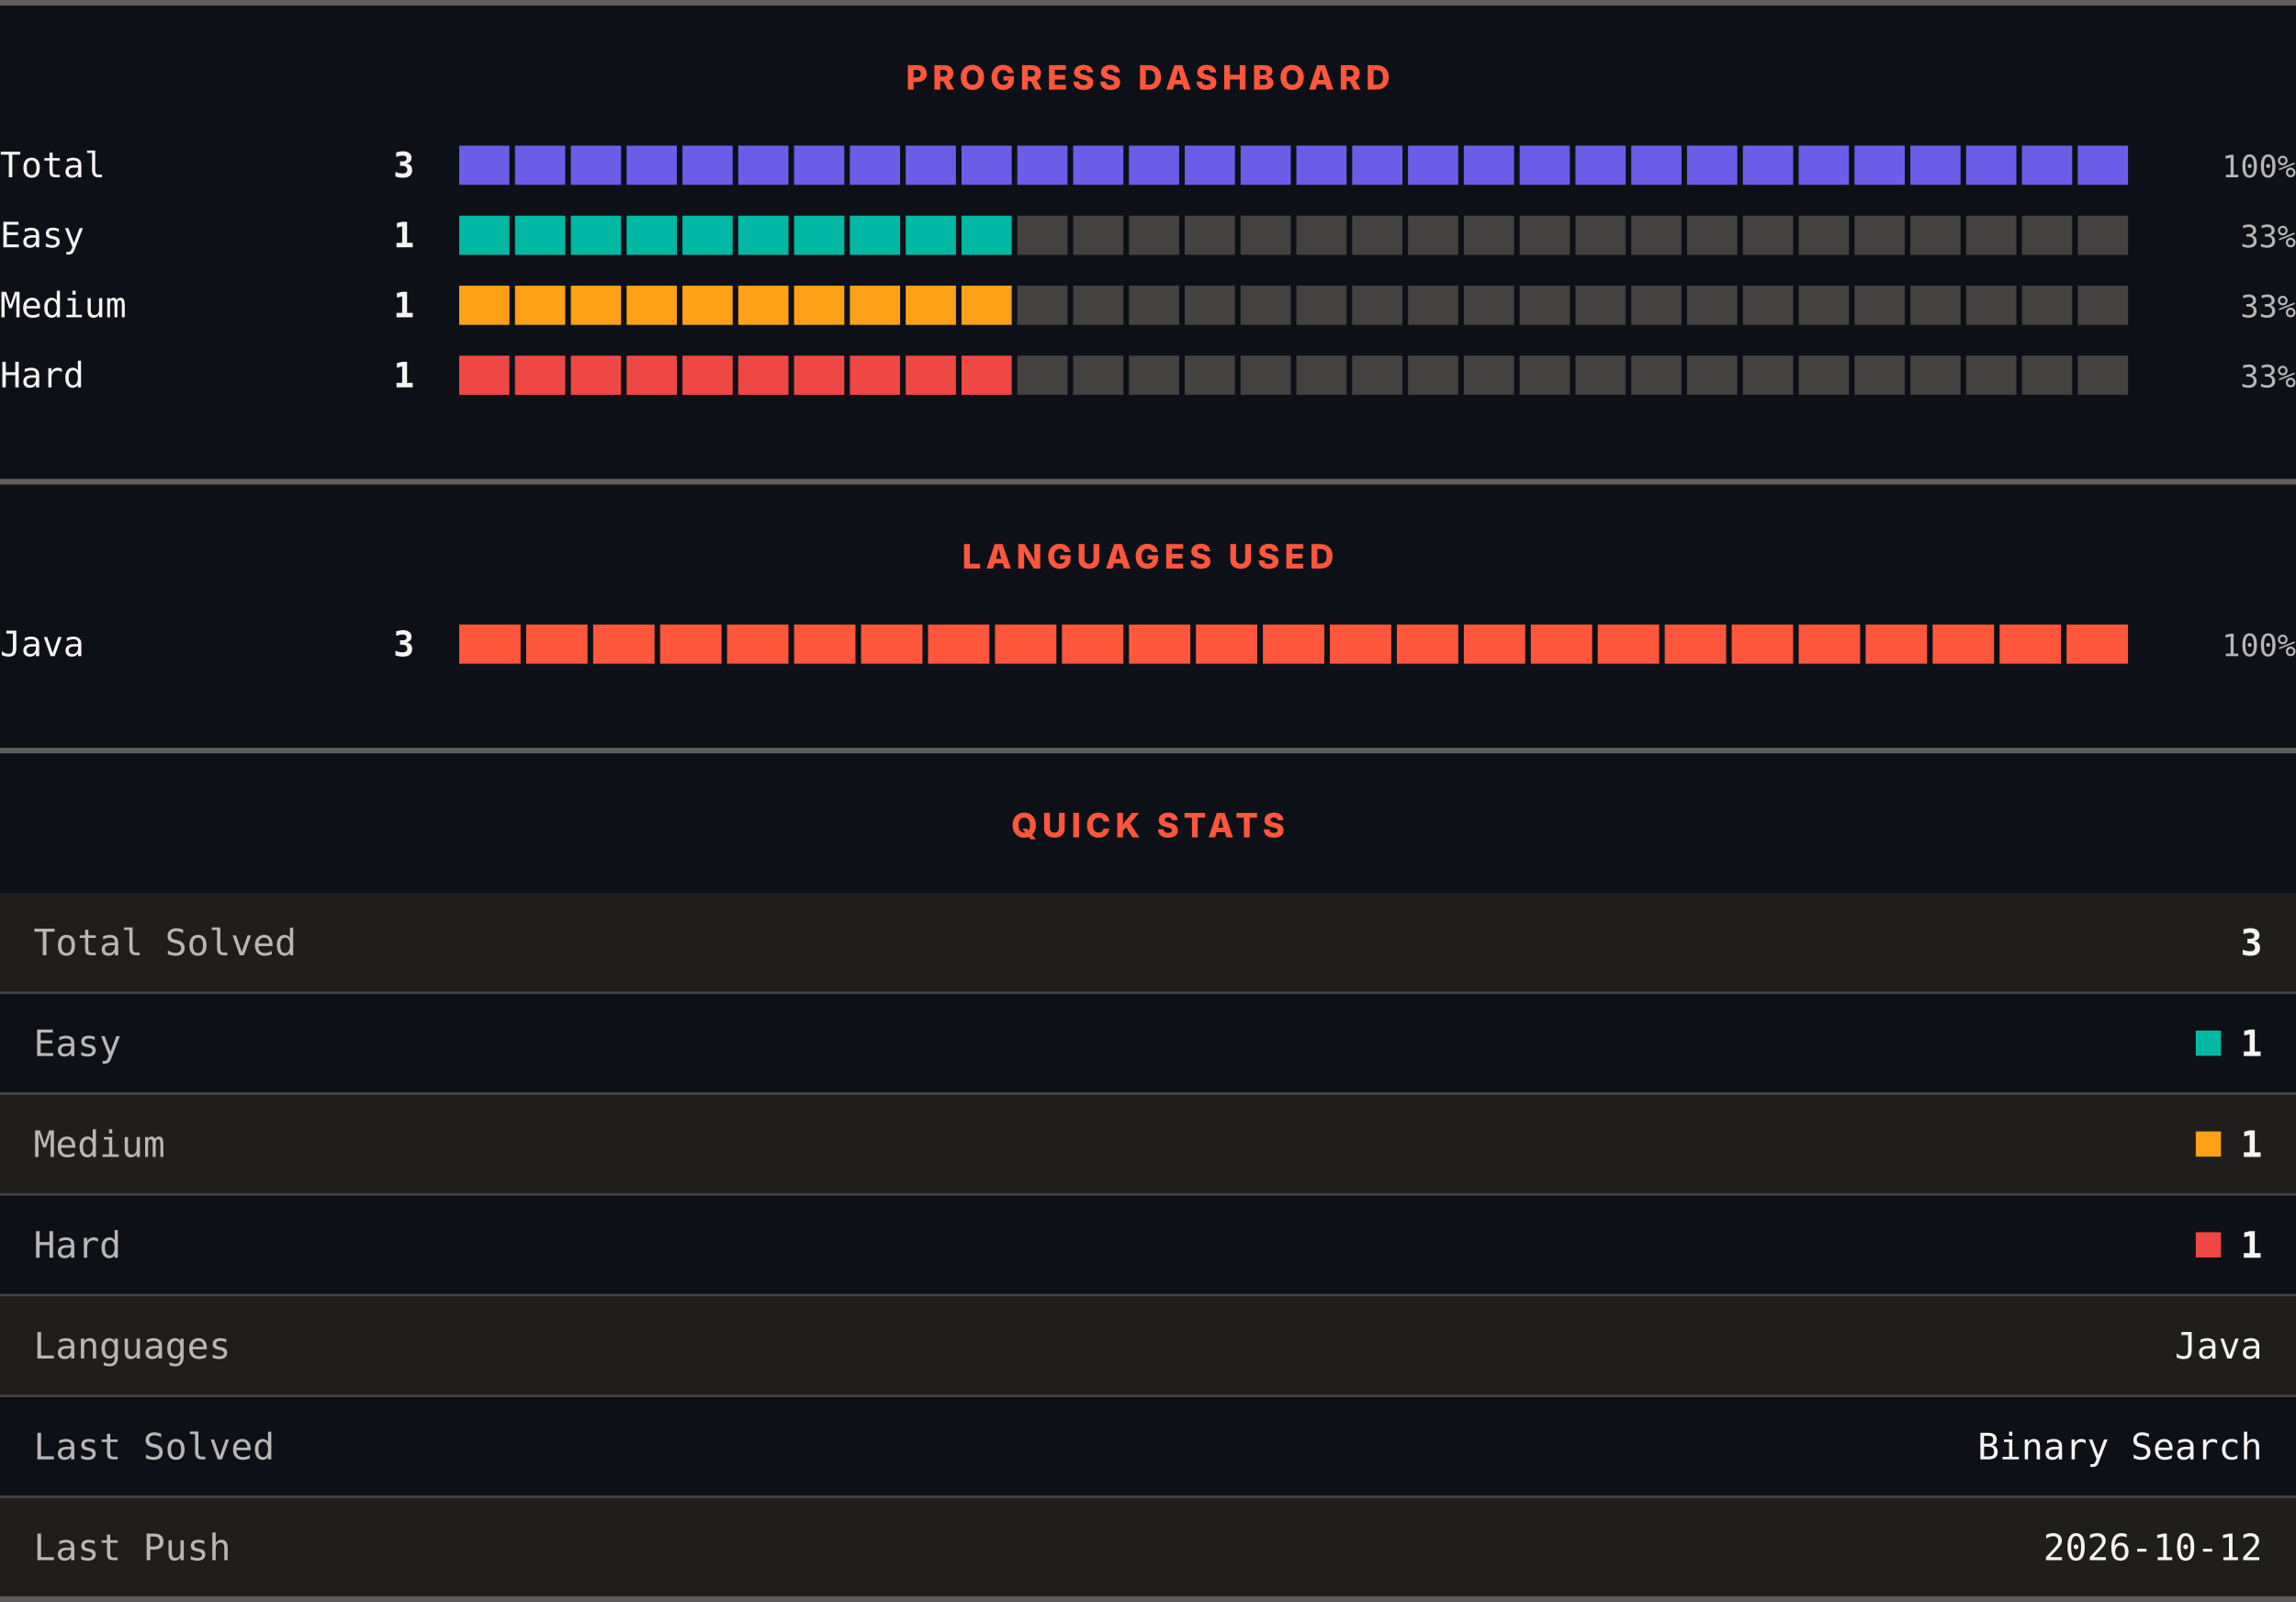
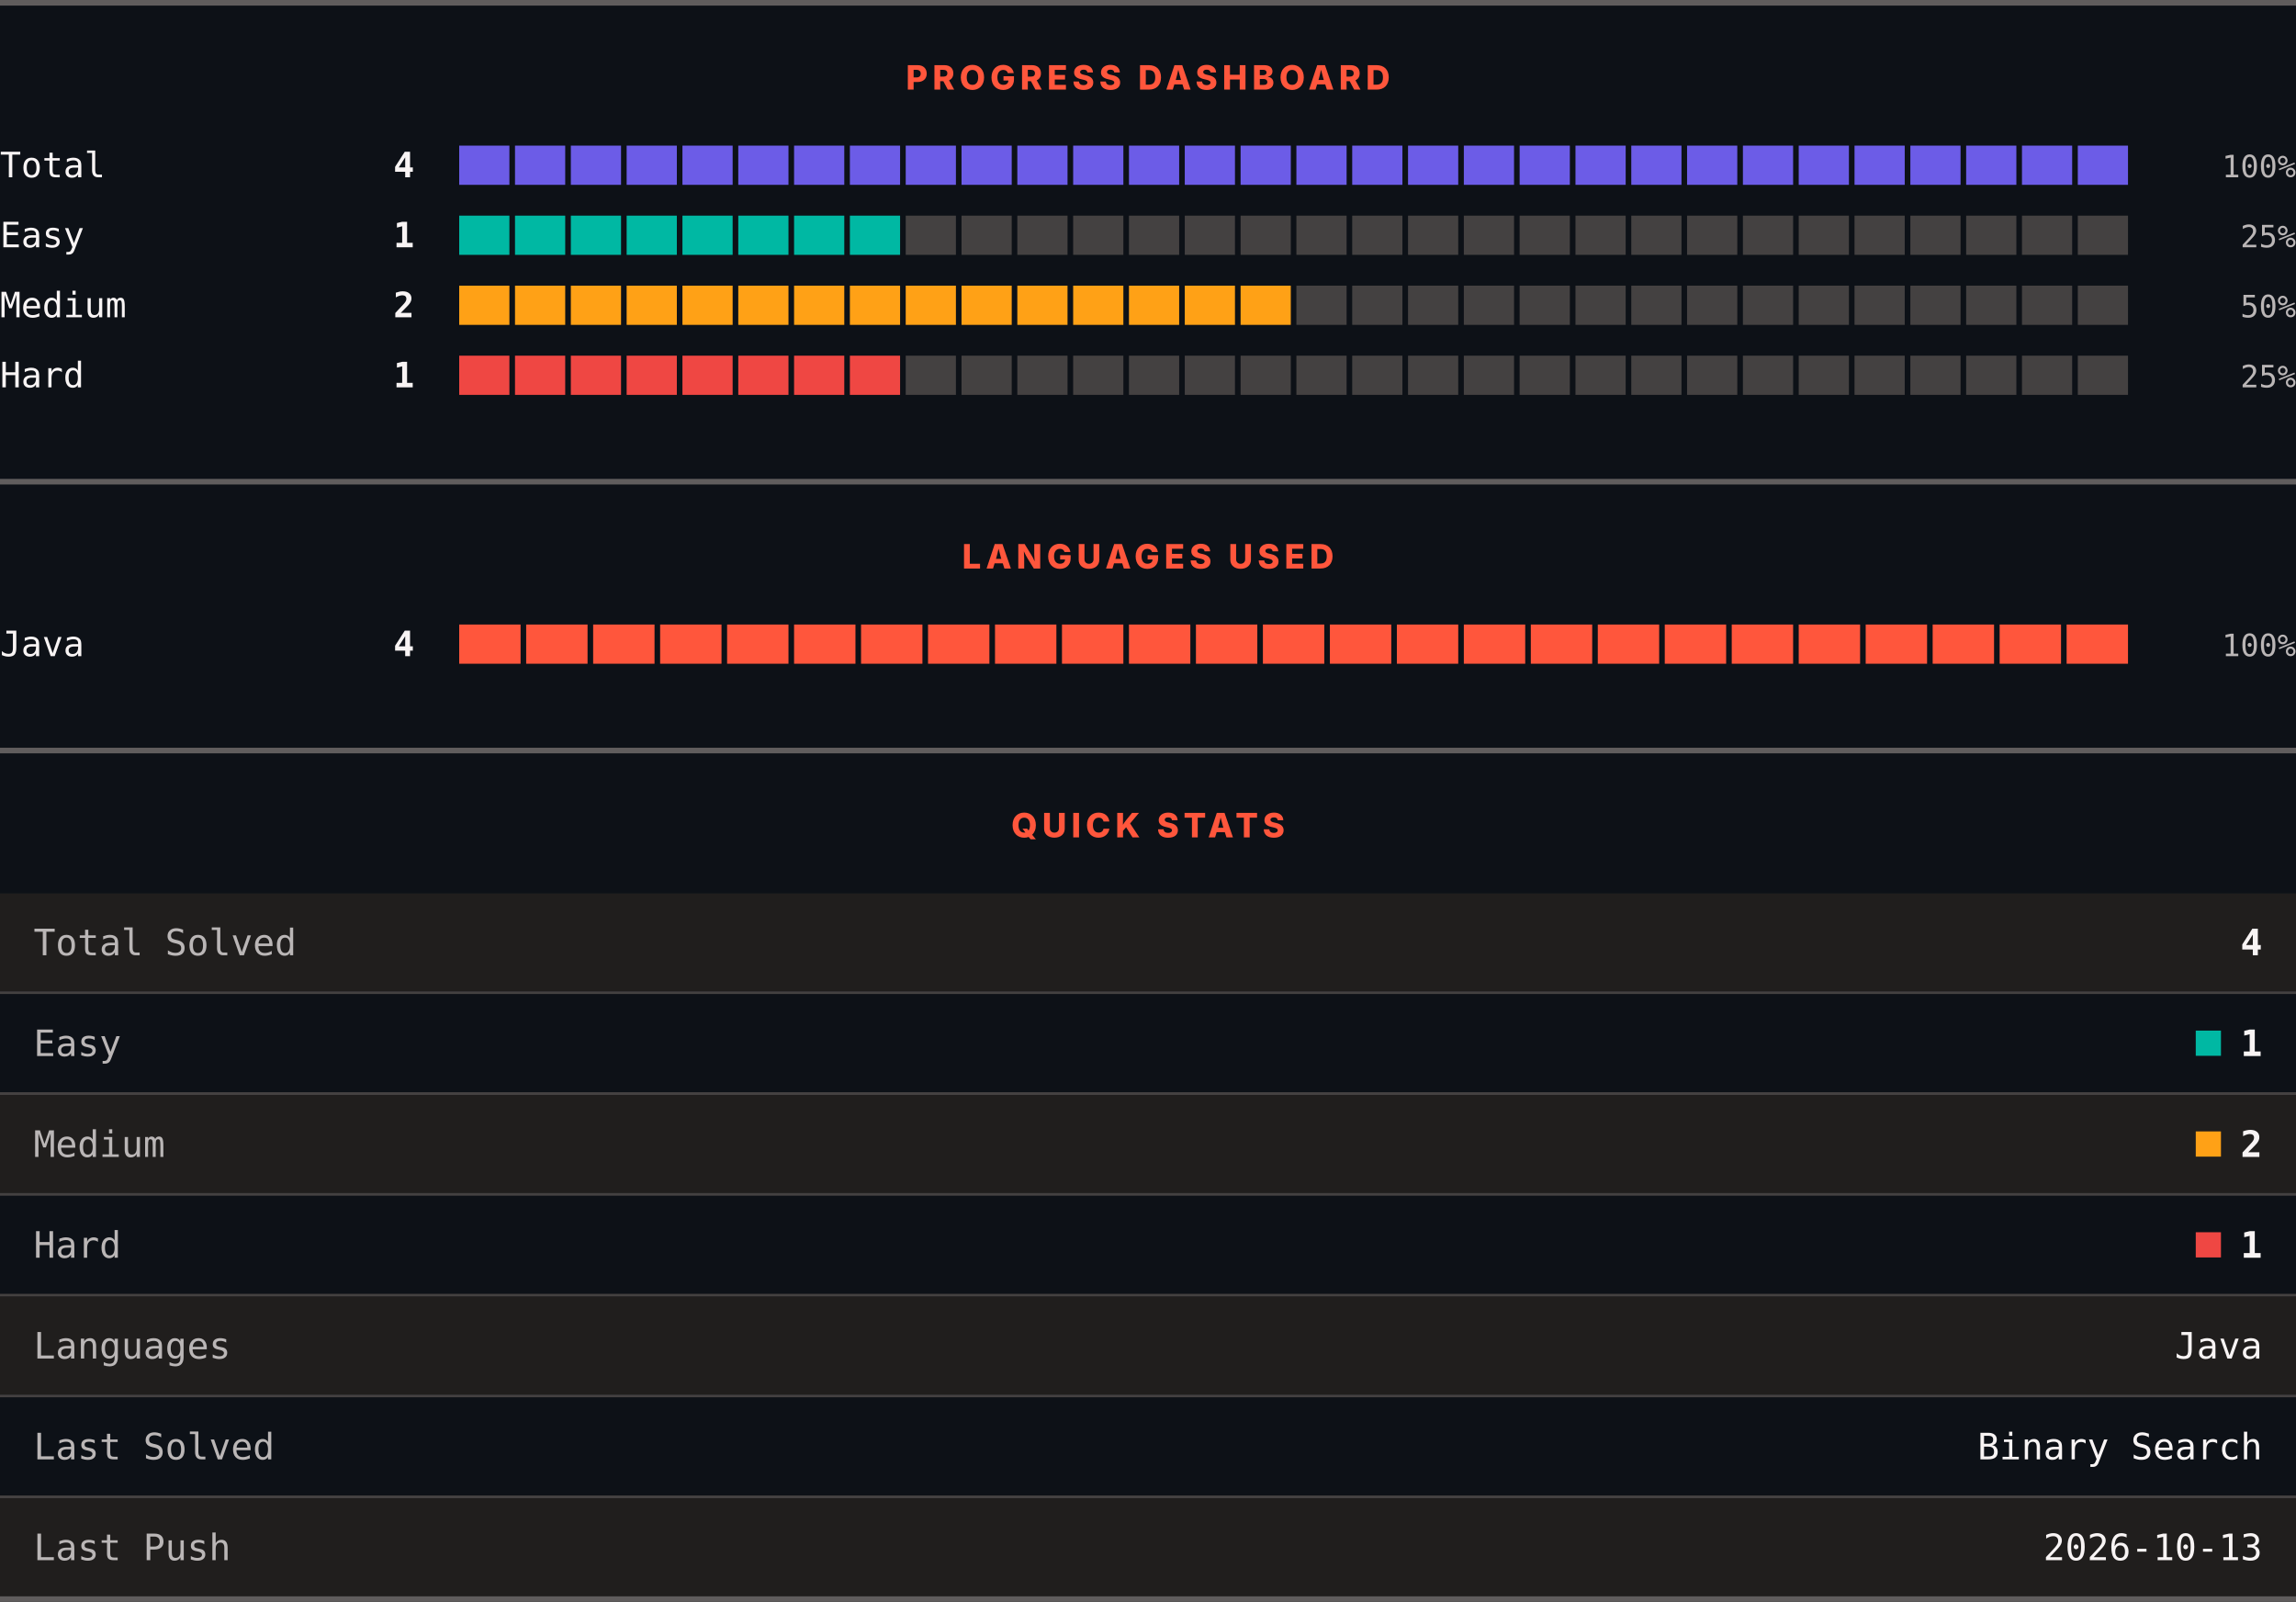
<svg xmlns="http://www.w3.org/2000/svg" width="820" height="572" viewBox="0 0 820 572" role="img" aria-label="LeetCode progress, languages and quick stats">
  <rect width="820" height="572" fill="#0d1117" />
  <rect x="0" y="0" width="820" height="2" fill="#605d5d" />
  <text x="410" y="32" text-anchor="middle" font-family="Archivo, system-ui, -apple-system, Segoe UI, sans-serif" font-size="12" font-weight="800" letter-spacing="1.68" fill="#ff563c">PROGRESS DASHBOARD</text>
  <text x="0" y="63.3" font-family="ui-monospace, SFMono-Regular, Menlo, Consolas, monospace" font-size="12.5" fill="#f8f4f4">Total</text>
-   <text x="148" y="63.3" text-anchor="end" font-family="ui-monospace, SFMono-Regular, Menlo, Consolas, monospace" font-size="12.5" font-weight="700" fill="#f8f4f4">3</text>
+   <text x="148" y="63.3" text-anchor="end" font-family="ui-monospace, SFMono-Regular, Menlo, Consolas, monospace" font-size="12.5" font-weight="700" fill="#f8f4f4">4</text>
  <rect x="164.00" y="52" width="17.93" height="14" fill="#6c5ce7" />
  <rect x="183.93" y="52" width="17.93" height="14" fill="#6c5ce7" />
  <rect x="203.87" y="52" width="17.93" height="14" fill="#6c5ce7" />
  <rect x="223.80" y="52" width="17.93" height="14" fill="#6c5ce7" />
  <rect x="243.73" y="52" width="17.93" height="14" fill="#6c5ce7" />
  <rect x="263.67" y="52" width="17.93" height="14" fill="#6c5ce7" />
  <rect x="283.60" y="52" width="17.93" height="14" fill="#6c5ce7" />
  <rect x="303.53" y="52" width="17.93" height="14" fill="#6c5ce7" />
  <rect x="323.47" y="52" width="17.93" height="14" fill="#6c5ce7" />
  <rect x="343.40" y="52" width="17.93" height="14" fill="#6c5ce7" />
  <rect x="363.33" y="52" width="17.93" height="14" fill="#6c5ce7" />
  <rect x="383.27" y="52" width="17.93" height="14" fill="#6c5ce7" />
  <rect x="403.20" y="52" width="17.93" height="14" fill="#6c5ce7" />
  <rect x="423.13" y="52" width="17.93" height="14" fill="#6c5ce7" />
  <rect x="443.07" y="52" width="17.93" height="14" fill="#6c5ce7" />
  <rect x="463.00" y="52" width="17.93" height="14" fill="#6c5ce7" />
  <rect x="482.93" y="52" width="17.93" height="14" fill="#6c5ce7" />
  <rect x="502.87" y="52" width="17.93" height="14" fill="#6c5ce7" />
  <rect x="522.80" y="52" width="17.93" height="14" fill="#6c5ce7" />
  <rect x="542.73" y="52" width="17.93" height="14" fill="#6c5ce7" />
  <rect x="562.67" y="52" width="17.93" height="14" fill="#6c5ce7" />
  <rect x="582.60" y="52" width="17.93" height="14" fill="#6c5ce7" />
  <rect x="602.53" y="52" width="17.93" height="14" fill="#6c5ce7" />
  <rect x="622.47" y="52" width="17.93" height="14" fill="#6c5ce7" />
  <rect x="642.40" y="52" width="17.93" height="14" fill="#6c5ce7" />
  <rect x="662.33" y="52" width="17.93" height="14" fill="#6c5ce7" />
  <rect x="682.27" y="52" width="17.93" height="14" fill="#6c5ce7" />
  <rect x="702.20" y="52" width="17.93" height="14" fill="#6c5ce7" />
  <rect x="722.13" y="52" width="17.93" height="14" fill="#6c5ce7" />
  <rect x="742.07" y="52" width="17.93" height="14" fill="#6c5ce7" />
  <text x="820" y="63.3" text-anchor="end" font-family="ui-monospace, SFMono-Regular, Menlo, Consolas, monospace" font-size="11" fill="#bab6b6">100%</text>
  <text x="0" y="88.3" font-family="ui-monospace, SFMono-Regular, Menlo, Consolas, monospace" font-size="12.5" fill="#f8f4f4">Easy</text>
  <text x="148" y="88.3" text-anchor="end" font-family="ui-monospace, SFMono-Regular, Menlo, Consolas, monospace" font-size="12.5" font-weight="700" fill="#f8f4f4">1</text>
  <rect x="164.00" y="77" width="17.93" height="14" fill="#00b8a3" />
  <rect x="183.93" y="77" width="17.93" height="14" fill="#00b8a3" />
  <rect x="203.87" y="77" width="17.93" height="14" fill="#00b8a3" />
  <rect x="223.80" y="77" width="17.93" height="14" fill="#00b8a3" />
  <rect x="243.73" y="77" width="17.93" height="14" fill="#00b8a3" />
  <rect x="263.67" y="77" width="17.93" height="14" fill="#00b8a3" />
  <rect x="283.60" y="77" width="17.93" height="14" fill="#00b8a3" />
  <rect x="303.53" y="77" width="17.93" height="14" fill="#00b8a3" />
-   <rect x="323.47" y="77" width="17.93" height="14" fill="#00b8a3" />
-   <rect x="343.40" y="77" width="17.93" height="14" fill="#00b8a3" />
+   <rect x="323.47" y="77" width="17.93" height="14" fill="#444141" />
+   <rect x="343.40" y="77" width="17.93" height="14" fill="#444141" />
  <rect x="363.33" y="77" width="17.93" height="14" fill="#444141" />
  <rect x="383.27" y="77" width="17.93" height="14" fill="#444141" />
  <rect x="403.20" y="77" width="17.93" height="14" fill="#444141" />
  <rect x="423.13" y="77" width="17.93" height="14" fill="#444141" />
  <rect x="443.07" y="77" width="17.93" height="14" fill="#444141" />
  <rect x="463.00" y="77" width="17.93" height="14" fill="#444141" />
  <rect x="482.93" y="77" width="17.93" height="14" fill="#444141" />
  <rect x="502.87" y="77" width="17.93" height="14" fill="#444141" />
  <rect x="522.80" y="77" width="17.93" height="14" fill="#444141" />
  <rect x="542.73" y="77" width="17.93" height="14" fill="#444141" />
  <rect x="562.67" y="77" width="17.93" height="14" fill="#444141" />
  <rect x="582.60" y="77" width="17.93" height="14" fill="#444141" />
  <rect x="602.53" y="77" width="17.93" height="14" fill="#444141" />
  <rect x="622.47" y="77" width="17.93" height="14" fill="#444141" />
  <rect x="642.40" y="77" width="17.93" height="14" fill="#444141" />
  <rect x="662.33" y="77" width="17.93" height="14" fill="#444141" />
  <rect x="682.27" y="77" width="17.93" height="14" fill="#444141" />
  <rect x="702.20" y="77" width="17.93" height="14" fill="#444141" />
  <rect x="722.13" y="77" width="17.93" height="14" fill="#444141" />
  <rect x="742.07" y="77" width="17.93" height="14" fill="#444141" />
-   <text x="820" y="88.3" text-anchor="end" font-family="ui-monospace, SFMono-Regular, Menlo, Consolas, monospace" font-size="11" fill="#bab6b6">33%</text>
+   <text x="820" y="88.3" text-anchor="end" font-family="ui-monospace, SFMono-Regular, Menlo, Consolas, monospace" font-size="11" fill="#bab6b6">25%</text>
  <text x="0" y="113.3" font-family="ui-monospace, SFMono-Regular, Menlo, Consolas, monospace" font-size="12.5" fill="#f8f4f4">Medium</text>
-   <text x="148" y="113.3" text-anchor="end" font-family="ui-monospace, SFMono-Regular, Menlo, Consolas, monospace" font-size="12.5" font-weight="700" fill="#f8f4f4">1</text>
+   <text x="148" y="113.3" text-anchor="end" font-family="ui-monospace, SFMono-Regular, Menlo, Consolas, monospace" font-size="12.5" font-weight="700" fill="#f8f4f4">2</text>
  <rect x="164.00" y="102" width="17.93" height="14" fill="#ffa116" />
  <rect x="183.93" y="102" width="17.93" height="14" fill="#ffa116" />
  <rect x="203.87" y="102" width="17.93" height="14" fill="#ffa116" />
  <rect x="223.80" y="102" width="17.93" height="14" fill="#ffa116" />
  <rect x="243.73" y="102" width="17.93" height="14" fill="#ffa116" />
  <rect x="263.67" y="102" width="17.93" height="14" fill="#ffa116" />
  <rect x="283.60" y="102" width="17.93" height="14" fill="#ffa116" />
  <rect x="303.53" y="102" width="17.93" height="14" fill="#ffa116" />
  <rect x="323.47" y="102" width="17.93" height="14" fill="#ffa116" />
  <rect x="343.40" y="102" width="17.93" height="14" fill="#ffa116" />
-   <rect x="363.33" y="102" width="17.93" height="14" fill="#444141" />
-   <rect x="383.27" y="102" width="17.93" height="14" fill="#444141" />
-   <rect x="403.20" y="102" width="17.93" height="14" fill="#444141" />
-   <rect x="423.13" y="102" width="17.93" height="14" fill="#444141" />
-   <rect x="443.07" y="102" width="17.93" height="14" fill="#444141" />
+   <rect x="363.33" y="102" width="17.93" height="14" fill="#ffa116" />
+   <rect x="383.27" y="102" width="17.93" height="14" fill="#ffa116" />
+   <rect x="403.20" y="102" width="17.93" height="14" fill="#ffa116" />
+   <rect x="423.13" y="102" width="17.93" height="14" fill="#ffa116" />
+   <rect x="443.07" y="102" width="17.93" height="14" fill="#ffa116" />
  <rect x="463.00" y="102" width="17.93" height="14" fill="#444141" />
  <rect x="482.93" y="102" width="17.93" height="14" fill="#444141" />
  <rect x="502.87" y="102" width="17.93" height="14" fill="#444141" />
  <rect x="522.80" y="102" width="17.93" height="14" fill="#444141" />
  <rect x="542.73" y="102" width="17.93" height="14" fill="#444141" />
  <rect x="562.67" y="102" width="17.93" height="14" fill="#444141" />
  <rect x="582.60" y="102" width="17.93" height="14" fill="#444141" />
  <rect x="602.53" y="102" width="17.93" height="14" fill="#444141" />
  <rect x="622.47" y="102" width="17.93" height="14" fill="#444141" />
  <rect x="642.40" y="102" width="17.93" height="14" fill="#444141" />
  <rect x="662.33" y="102" width="17.93" height="14" fill="#444141" />
  <rect x="682.27" y="102" width="17.93" height="14" fill="#444141" />
  <rect x="702.20" y="102" width="17.93" height="14" fill="#444141" />
  <rect x="722.13" y="102" width="17.93" height="14" fill="#444141" />
  <rect x="742.07" y="102" width="17.93" height="14" fill="#444141" />
-   <text x="820" y="113.3" text-anchor="end" font-family="ui-monospace, SFMono-Regular, Menlo, Consolas, monospace" font-size="11" fill="#bab6b6">33%</text>
+   <text x="820" y="113.3" text-anchor="end" font-family="ui-monospace, SFMono-Regular, Menlo, Consolas, monospace" font-size="11" fill="#bab6b6">50%</text>
  <text x="0" y="138.3" font-family="ui-monospace, SFMono-Regular, Menlo, Consolas, monospace" font-size="12.5" fill="#f8f4f4">Hard</text>
  <text x="148" y="138.3" text-anchor="end" font-family="ui-monospace, SFMono-Regular, Menlo, Consolas, monospace" font-size="12.5" font-weight="700" fill="#f8f4f4">1</text>
  <rect x="164.00" y="127" width="17.93" height="14" fill="#ef4743" />
  <rect x="183.93" y="127" width="17.93" height="14" fill="#ef4743" />
  <rect x="203.87" y="127" width="17.93" height="14" fill="#ef4743" />
  <rect x="223.80" y="127" width="17.93" height="14" fill="#ef4743" />
  <rect x="243.73" y="127" width="17.93" height="14" fill="#ef4743" />
  <rect x="263.67" y="127" width="17.93" height="14" fill="#ef4743" />
  <rect x="283.60" y="127" width="17.93" height="14" fill="#ef4743" />
  <rect x="303.53" y="127" width="17.93" height="14" fill="#ef4743" />
-   <rect x="323.47" y="127" width="17.93" height="14" fill="#ef4743" />
-   <rect x="343.40" y="127" width="17.93" height="14" fill="#ef4743" />
+   <rect x="323.47" y="127" width="17.93" height="14" fill="#444141" />
+   <rect x="343.40" y="127" width="17.93" height="14" fill="#444141" />
  <rect x="363.33" y="127" width="17.93" height="14" fill="#444141" />
  <rect x="383.27" y="127" width="17.93" height="14" fill="#444141" />
  <rect x="403.20" y="127" width="17.93" height="14" fill="#444141" />
  <rect x="423.13" y="127" width="17.93" height="14" fill="#444141" />
  <rect x="443.07" y="127" width="17.93" height="14" fill="#444141" />
  <rect x="463.00" y="127" width="17.93" height="14" fill="#444141" />
  <rect x="482.93" y="127" width="17.93" height="14" fill="#444141" />
  <rect x="502.87" y="127" width="17.93" height="14" fill="#444141" />
  <rect x="522.80" y="127" width="17.93" height="14" fill="#444141" />
  <rect x="542.73" y="127" width="17.93" height="14" fill="#444141" />
  <rect x="562.67" y="127" width="17.93" height="14" fill="#444141" />
  <rect x="582.60" y="127" width="17.93" height="14" fill="#444141" />
  <rect x="602.53" y="127" width="17.93" height="14" fill="#444141" />
  <rect x="622.47" y="127" width="17.93" height="14" fill="#444141" />
  <rect x="642.40" y="127" width="17.93" height="14" fill="#444141" />
  <rect x="662.33" y="127" width="17.93" height="14" fill="#444141" />
  <rect x="682.27" y="127" width="17.93" height="14" fill="#444141" />
  <rect x="702.20" y="127" width="17.93" height="14" fill="#444141" />
  <rect x="722.13" y="127" width="17.93" height="14" fill="#444141" />
  <rect x="742.07" y="127" width="17.93" height="14" fill="#444141" />
-   <text x="820" y="138.3" text-anchor="end" font-family="ui-monospace, SFMono-Regular, Menlo, Consolas, monospace" font-size="11" fill="#bab6b6">33%</text>
+   <text x="820" y="138.3" text-anchor="end" font-family="ui-monospace, SFMono-Regular, Menlo, Consolas, monospace" font-size="11" fill="#bab6b6">25%</text>
  <rect x="0" y="171" width="820" height="2" fill="#605d5d" />
  <text x="410" y="203" text-anchor="middle" font-family="Archivo, system-ui, -apple-system, Segoe UI, sans-serif" font-size="12" font-weight="800" letter-spacing="1.68" fill="#ff563c">LANGUAGES USED</text>
  <text x="0" y="234.3" font-family="ui-monospace, SFMono-Regular, Menlo, Consolas, monospace" font-size="12.5" fill="#f8f4f4">Java</text>
-   <text x="148" y="234.3" text-anchor="end" font-family="ui-monospace, SFMono-Regular, Menlo, Consolas, monospace" font-size="12.5" font-weight="700" fill="#f8f4f4">3</text>
+   <text x="148" y="234.3" text-anchor="end" font-family="ui-monospace, SFMono-Regular, Menlo, Consolas, monospace" font-size="12.5" font-weight="700" fill="#f8f4f4">4</text>
  <rect x="164.00" y="223" width="21.92" height="14" fill="#ff563c" />
  <rect x="187.92" y="223" width="21.92" height="14" fill="#ff563c" />
  <rect x="211.84" y="223" width="21.92" height="14" fill="#ff563c" />
  <rect x="235.76" y="223" width="21.92" height="14" fill="#ff563c" />
  <rect x="259.68" y="223" width="21.92" height="14" fill="#ff563c" />
  <rect x="283.60" y="223" width="21.92" height="14" fill="#ff563c" />
  <rect x="307.52" y="223" width="21.92" height="14" fill="#ff563c" />
  <rect x="331.44" y="223" width="21.92" height="14" fill="#ff563c" />
  <rect x="355.36" y="223" width="21.92" height="14" fill="#ff563c" />
  <rect x="379.28" y="223" width="21.92" height="14" fill="#ff563c" />
  <rect x="403.20" y="223" width="21.92" height="14" fill="#ff563c" />
  <rect x="427.12" y="223" width="21.92" height="14" fill="#ff563c" />
  <rect x="451.04" y="223" width="21.92" height="14" fill="#ff563c" />
  <rect x="474.96" y="223" width="21.92" height="14" fill="#ff563c" />
  <rect x="498.88" y="223" width="21.92" height="14" fill="#ff563c" />
  <rect x="522.80" y="223" width="21.92" height="14" fill="#ff563c" />
  <rect x="546.72" y="223" width="21.92" height="14" fill="#ff563c" />
  <rect x="570.64" y="223" width="21.92" height="14" fill="#ff563c" />
  <rect x="594.56" y="223" width="21.92" height="14" fill="#ff563c" />
  <rect x="618.48" y="223" width="21.92" height="14" fill="#ff563c" />
  <rect x="642.40" y="223" width="21.92" height="14" fill="#ff563c" />
  <rect x="666.32" y="223" width="21.92" height="14" fill="#ff563c" />
  <rect x="690.24" y="223" width="21.92" height="14" fill="#ff563c" />
  <rect x="714.16" y="223" width="21.92" height="14" fill="#ff563c" />
  <rect x="738.08" y="223" width="21.92" height="14" fill="#ff563c" />
  <text x="820" y="234.3" text-anchor="end" font-family="ui-monospace, SFMono-Regular, Menlo, Consolas, monospace" font-size="11" fill="#bab6b6">100%</text>
  <rect x="0" y="267" width="820" height="2" fill="#605d5d" />
  <text x="410" y="299" text-anchor="middle" font-family="Archivo, system-ui, -apple-system, Segoe UI, sans-serif" font-size="12" font-weight="800" letter-spacing="1.68" fill="#ff563c">QUICK STATS</text>
  <rect x="0" y="319" width="820" height="35" fill="#201e1d" />
  <text x="12" y="341.1" font-family="ui-monospace, SFMono-Regular, Menlo, Consolas, monospace" font-size="13" fill="#bab6b6">Total Solved</text>
-   <text x="808" y="341.1" text-anchor="end" font-family="ui-monospace, SFMono-Regular, Menlo, Consolas, monospace" font-size="13" font-weight="700" fill="#f8f4f4">3</text>
+   <text x="808" y="341.1" text-anchor="end" font-family="ui-monospace, SFMono-Regular, Menlo, Consolas, monospace" font-size="13" font-weight="700" fill="#f8f4f4">4</text>
  <rect x="0" y="354" width="820" height="1" fill="#444141" />
  <rect x="0" y="355" width="820" height="35" fill="#0d1117" />
  <text x="12" y="377.1" font-family="ui-monospace, SFMono-Regular, Menlo, Consolas, monospace" font-size="13" fill="#bab6b6">Easy</text>
  <rect x="784.2" y="368" width="9" height="9" fill="#00b8a3" />
  <text x="808" y="377.1" text-anchor="end" font-family="ui-monospace, SFMono-Regular, Menlo, Consolas, monospace" font-size="13" font-weight="700" fill="#f8f4f4">1</text>
  <rect x="0" y="390" width="820" height="1" fill="#444141" />
  <rect x="0" y="391" width="820" height="35" fill="#201e1d" />
  <text x="12" y="413.1" font-family="ui-monospace, SFMono-Regular, Menlo, Consolas, monospace" font-size="13" fill="#bab6b6">Medium</text>
  <rect x="784.2" y="404" width="9" height="9" fill="#ffa116" />
-   <text x="808" y="413.1" text-anchor="end" font-family="ui-monospace, SFMono-Regular, Menlo, Consolas, monospace" font-size="13" font-weight="700" fill="#f8f4f4">1</text>
+   <text x="808" y="413.1" text-anchor="end" font-family="ui-monospace, SFMono-Regular, Menlo, Consolas, monospace" font-size="13" font-weight="700" fill="#f8f4f4">2</text>
  <rect x="0" y="426" width="820" height="1" fill="#444141" />
  <rect x="0" y="427" width="820" height="35" fill="#0d1117" />
  <text x="12" y="449.1" font-family="ui-monospace, SFMono-Regular, Menlo, Consolas, monospace" font-size="13" fill="#bab6b6">Hard</text>
  <rect x="784.2" y="440" width="9" height="9" fill="#ef4743" />
  <text x="808" y="449.1" text-anchor="end" font-family="ui-monospace, SFMono-Regular, Menlo, Consolas, monospace" font-size="13" font-weight="700" fill="#f8f4f4">1</text>
  <rect x="0" y="462" width="820" height="1" fill="#444141" />
  <rect x="0" y="463" width="820" height="35" fill="#201e1d" />
  <text x="12" y="485.1" font-family="ui-monospace, SFMono-Regular, Menlo, Consolas, monospace" font-size="13" fill="#bab6b6">Languages</text>
  <text x="808" y="485.1" text-anchor="end" font-family="ui-monospace, SFMono-Regular, Menlo, Consolas, monospace" font-size="13" fill="#f8f4f4">Java</text>
  <rect x="0" y="498" width="820" height="1" fill="#444141" />
  <rect x="0" y="499" width="820" height="35" fill="#0d1117" />
  <text x="12" y="521.1" font-family="ui-monospace, SFMono-Regular, Menlo, Consolas, monospace" font-size="13" fill="#bab6b6">Last Solved</text>
  <text x="808" y="521.1" text-anchor="end" font-family="ui-monospace, SFMono-Regular, Menlo, Consolas, monospace" font-size="13" fill="#f8f4f4">Binary Search</text>
  <rect x="0" y="534" width="820" height="1" fill="#444141" />
  <rect x="0" y="535" width="820" height="35" fill="#201e1d" />
  <text x="12" y="557.1" font-family="ui-monospace, SFMono-Regular, Menlo, Consolas, monospace" font-size="13" fill="#bab6b6">Last Push</text>
-   <text x="808" y="557.1" text-anchor="end" font-family="ui-monospace, SFMono-Regular, Menlo, Consolas, monospace" font-size="13" fill="#f8f4f4">2026-10-12</text>
+   <text x="808" y="557.1" text-anchor="end" font-family="ui-monospace, SFMono-Regular, Menlo, Consolas, monospace" font-size="13" fill="#f8f4f4">2026-10-13</text>
  <rect x="0" y="570" width="820" height="2" fill="#605d5d" />
</svg>
